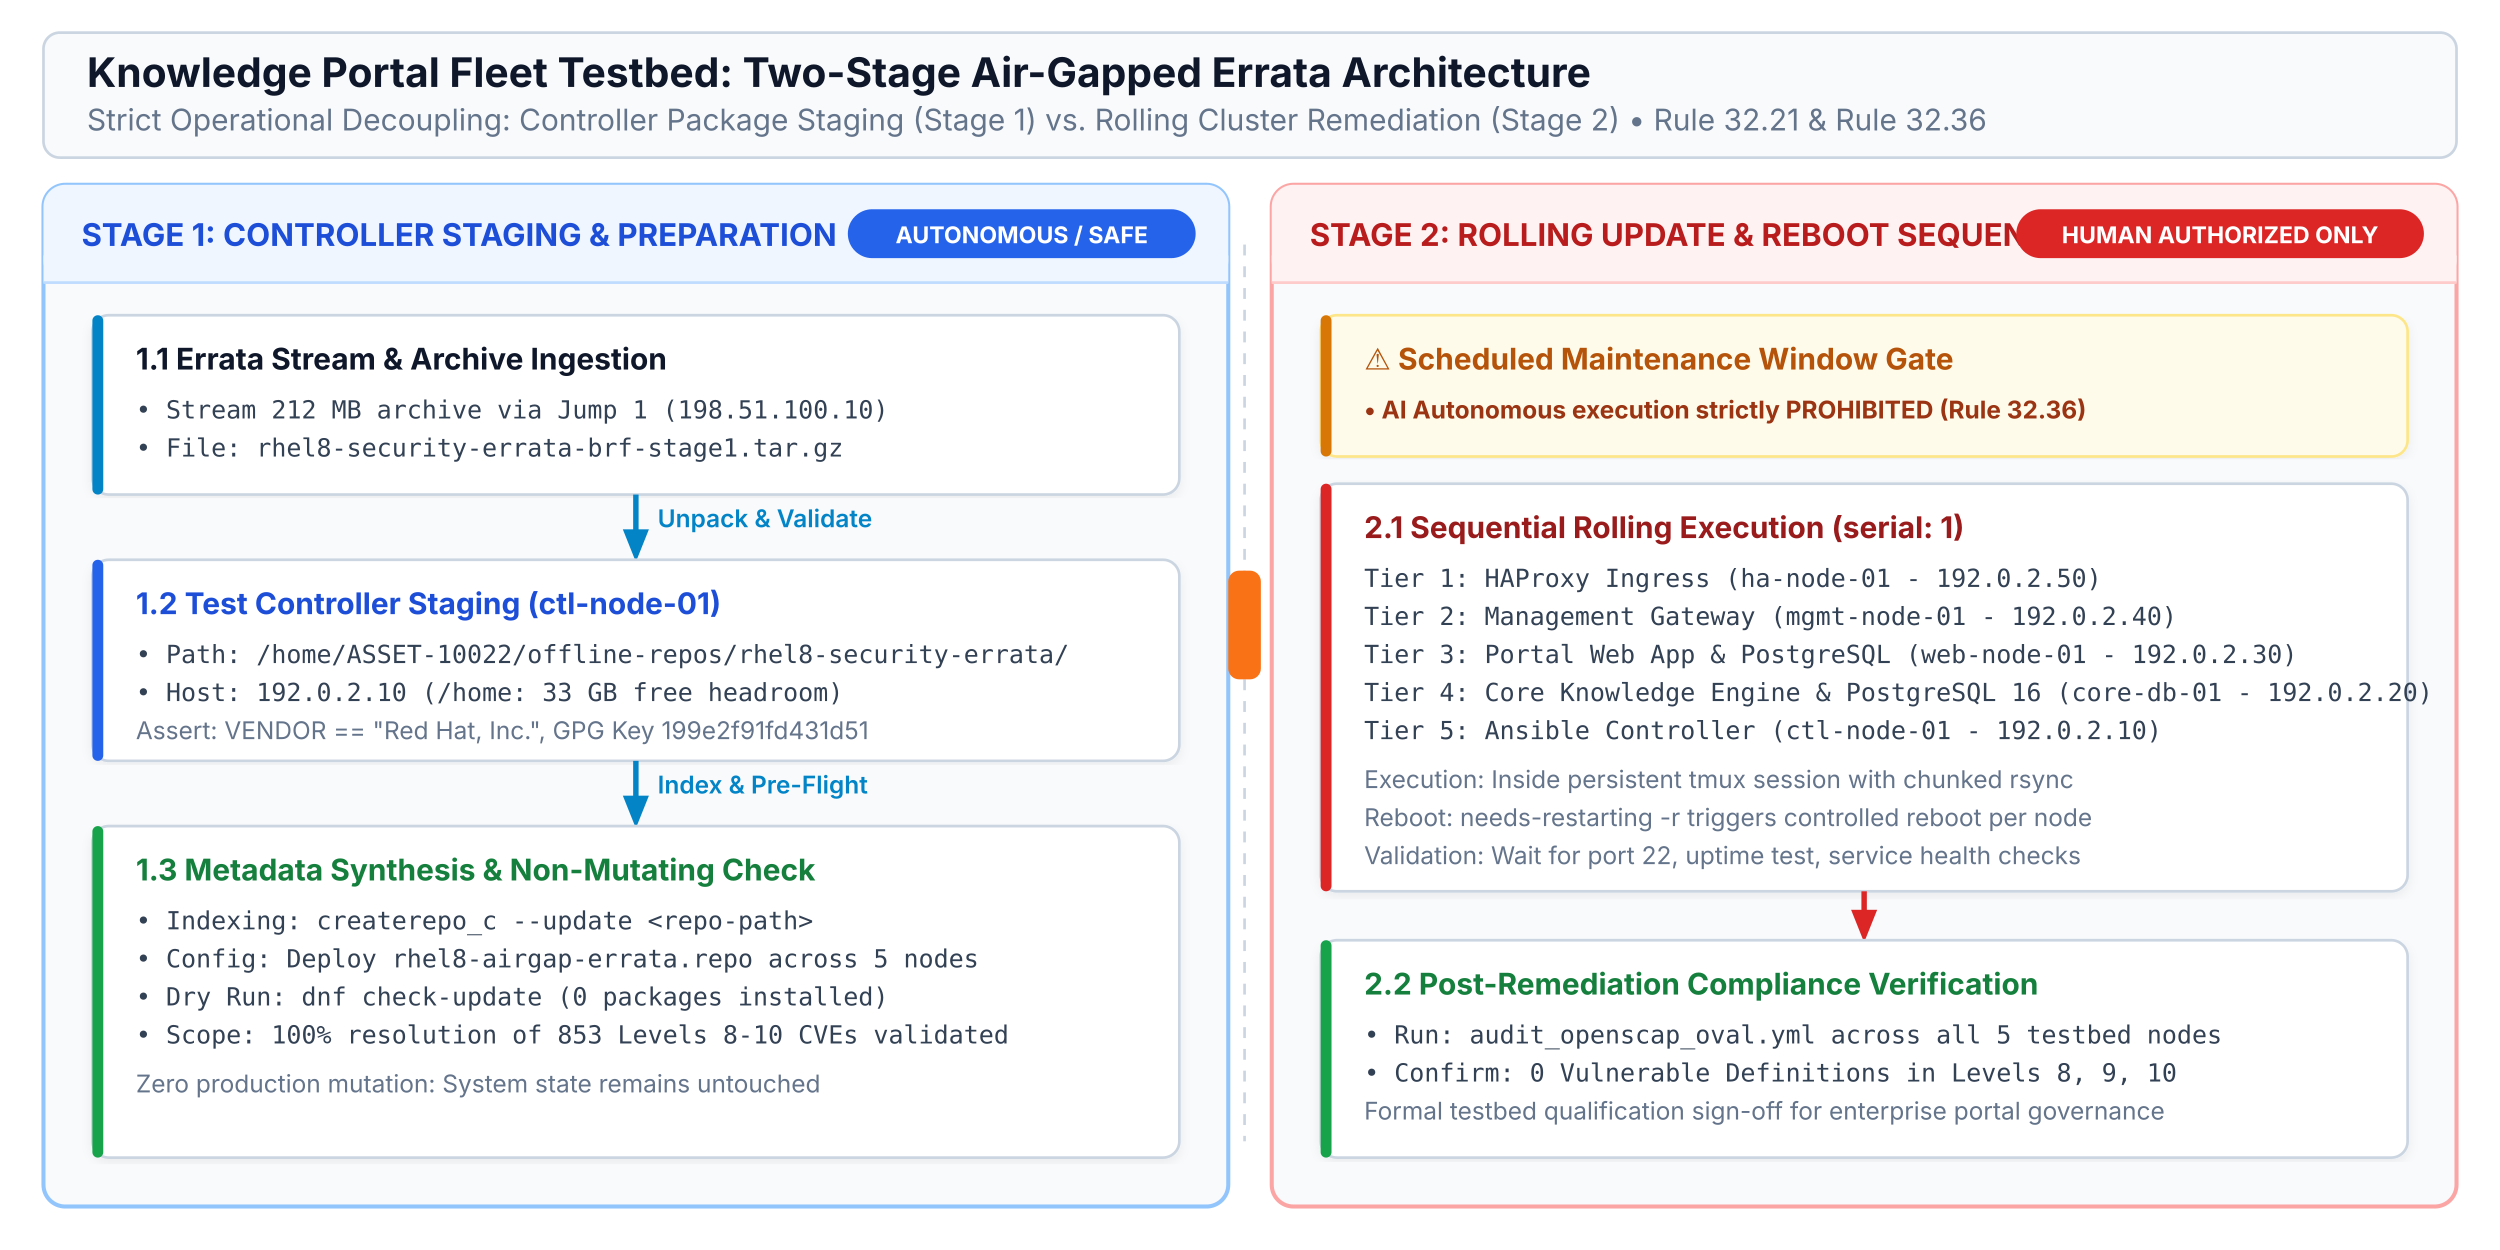
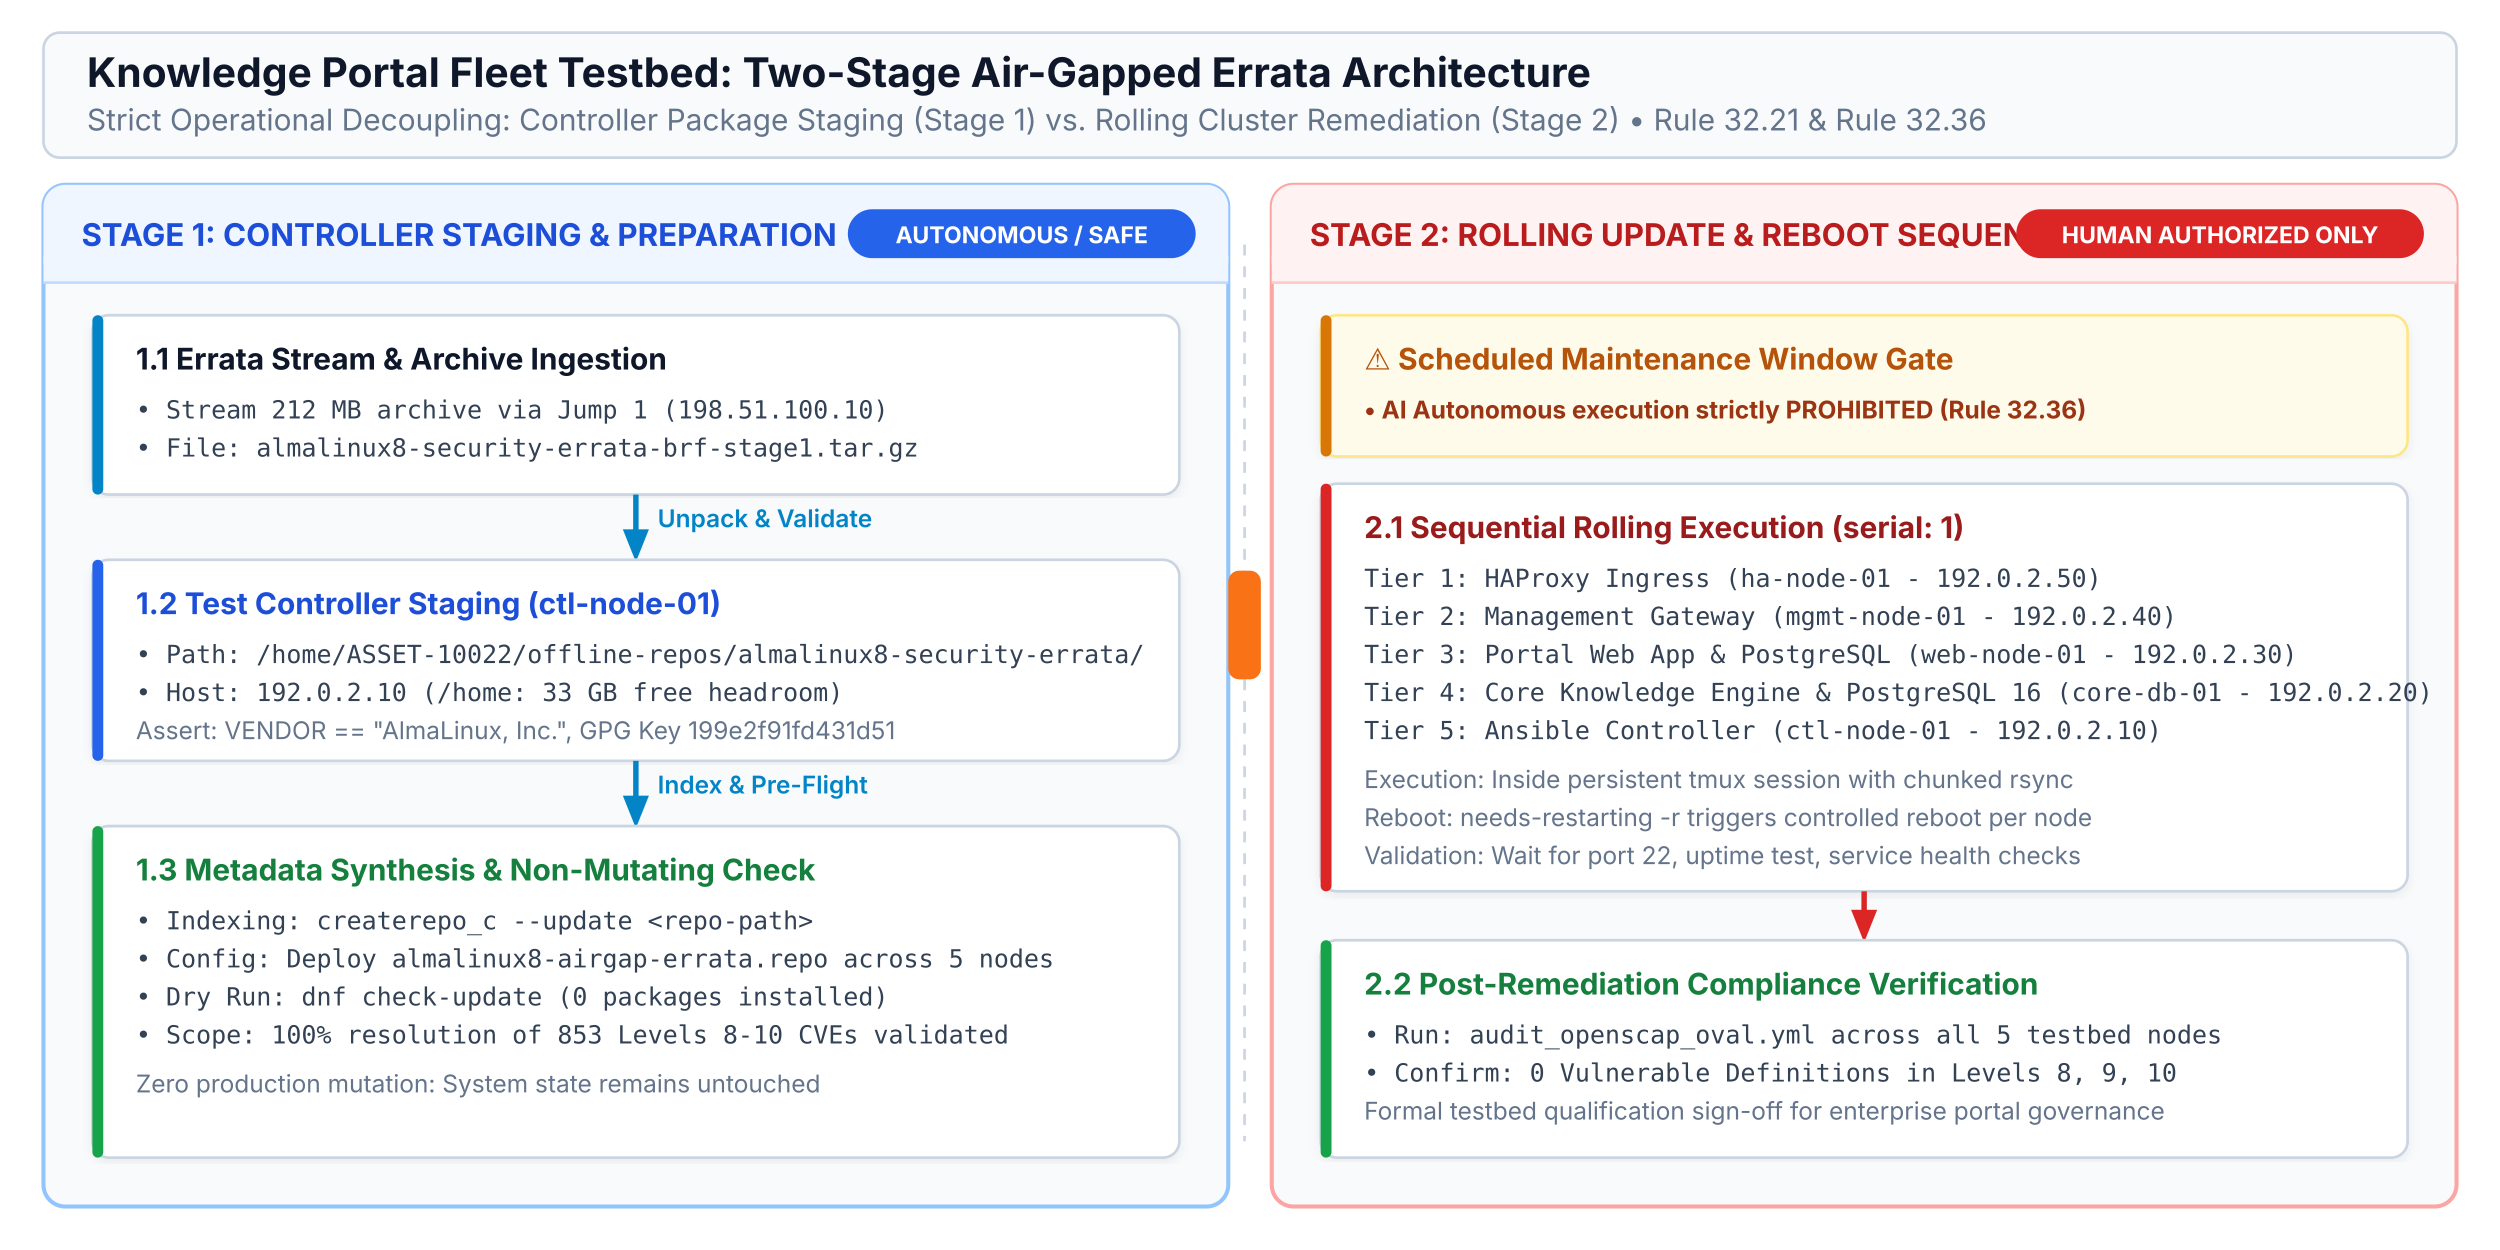
<svg xmlns="http://www.w3.org/2000/svg" viewBox="0 0 920 460" width="100%" height="100%">
  <defs>
    <style>
      .bg { fill: #FFFFFF; }
      .main-title { font-family: 'Inter', system-ui, -apple-system, sans-serif; font-size: 15px; font-weight: 700; fill: #0F172A; }
      .main-sub { font-family: 'Inter', system-ui, -apple-system, sans-serif; font-size: 11px; fill: #64748B; }
      .col-title { font-family: 'Inter', system-ui, -apple-system, sans-serif; font-size: 11.5px; font-weight: 700; }
      .card-header { font-family: 'Inter', system-ui, -apple-system, sans-serif; font-size: 11px; font-weight: 700; }
      .card-body { font-family: 'JetBrains Mono', 'Fira Code', monospace; font-size: 9.2px; fill: #334155; }
      .card-meta { font-family: 'Inter', system-ui, -apple-system, sans-serif; font-size: 9px; fill: #64748B; }
      .flow-label { font-family: 'Inter', system-ui, -apple-system, sans-serif; font-size: 9px; font-weight: 600; fill: #0284C7; }
      .badge-text { font-family: 'Inter', system-ui, -apple-system, sans-serif; font-size: 8.5px; font-weight: 700; fill: #FFFFFF; }
      .gate-text { font-family: 'Inter', system-ui, -apple-system, sans-serif; font-size: 9px; font-weight: 700; fill: #9A3412; }
    </style>
    <filter id="cardShadow" x="-2%" y="-2%" width="104%" height="104%">
      <feDropShadow dx="0" dy="1.5" stdDeviation="2" flood-color="#0F172A" flood-opacity="0.06" />
    </filter>
    <marker id="arrowBlue" viewBox="0 0 10 10" refX="6" refY="5" markerWidth="6" markerHeight="6" orient="auto-start-reverse">
      <path d="M 0 1 L 10 5 L 0 9 z" fill="#0284C7" />
    </marker>
    <marker id="arrowRed" viewBox="0 0 10 10" refX="6" refY="5" markerWidth="6" markerHeight="6" orient="auto-start-reverse">
      <path d="M 0 1 L 10 5 L 0 9 z" fill="#DC2626" />
    </marker>
  </defs>
  <rect width="920" height="460" class="bg" />
  <rect x="16" y="12" width="888" height="46" rx="6" fill="#F8FAFC" stroke="#CBD5E1" stroke-width="1" />
  <text x="32" y="32" class="main-title">Knowledge Portal Fleet Testbed: Two-Stage Air-Gapped Errata Architecture</text>
  <text x="32" y="48" class="main-sub">Strict Operational Decoupling: Controller Package Staging (Stage 1) vs. Rolling Cluster Remediation (Stage 2) • Rule 32.21 &amp; Rule 32.36</text>
  <g transform="translate(16, 68)">
    <rect width="436" height="376" rx="8" fill="#F8FAFC" stroke="#93C5FD" stroke-width="1.5" />
    <rect width="436" height="36" rx="8" fill="#EFF6FF" />
    <rect y="26" width="436" height="10" fill="#EFF6FF" />
    <line x1="0" y1="36" x2="436" y2="36" stroke="#BFDBFE" stroke-width="1" />
    <text x="14" y="22.5" class="col-title" fill="#1D4ED8">STAGE 1: CONTROLLER STAGING &amp; PREPARATION</text>
    <rect x="296" y="9" width="128" height="18" rx="9" fill="#2563EB" />
    <text x="360" y="21.5" class="badge-text" text-anchor="middle">AUTONOMOUS / SAFE</text>
    <g transform="translate(18, 48)">
      <rect width="400" height="66" rx="6" fill="#FFFFFF" stroke="#CBD5E1" stroke-width="1" filter="url(#cardShadow)" />
      <rect width="4" height="66" rx="2" fill="#0284C7" />
      <text x="16" y="20" class="card-header" fill="#0F172A">1.1 Errata Stream &amp; Archive Ingestion</text>
      <text x="16" y="38" class="card-body">• Stream 212 MB archive via Jump 1 (198.51.100.10)</text>
-       <text x="16" y="52" class="card-body">• File: rhel8-security-errata-brf-stage1.tar.gz</text>
+       <text x="16" y="52" class="card-body">• File: almalinux8-security-errata-brf-stage1.tar.gz</text>
    </g>
    <path d="M 218 114 L 218 134" stroke="#0284C7" stroke-width="2" marker-end="url(#arrowBlue)" fill="none" />
    <text x="226" y="126" class="flow-label">Unpack &amp; Validate</text>
    <g transform="translate(18, 138)">
      <rect width="400" height="74" rx="6" fill="#FFFFFF" stroke="#CBD5E1" stroke-width="1" filter="url(#cardShadow)" />
      <rect width="4" height="74" rx="2" fill="#2563EB" />
      <text x="16" y="20" class="card-header" fill="#1D4ED8">1.2 Test Controller Staging (ctl-node-01)</text>
-       <text x="16" y="38" class="card-body">• Path: /home/ASSET-10022/offline-repos/rhel8-security-errata/</text>
+       <text x="16" y="38" class="card-body">• Path: /home/ASSET-10022/offline-repos/almalinux8-security-errata/</text>
      <text x="16" y="52" class="card-body">• Host: 192.0.2.10 (/home: 33 GB free headroom)</text>
-       <text x="16" y="66" class="card-meta">Assert: VENDOR == "Red Hat, Inc.", GPG Key 199e2f91fd431d51</text>
+       <text x="16" y="66" class="card-meta">Assert: VENDOR == "AlmaLinux, Inc.", GPG Key 199e2f91fd431d51</text>
    </g>
    <path d="M 218 212 L 218 232" stroke="#0284C7" stroke-width="2" marker-end="url(#arrowBlue)" fill="none" />
    <text x="226" y="224" class="flow-label">Index &amp; Pre-Flight</text>
    <g transform="translate(18, 236)">
      <rect width="400" height="122" rx="6" fill="#FFFFFF" stroke="#CBD5E1" stroke-width="1" filter="url(#cardShadow)" />
      <rect width="4" height="122" rx="2" fill="#16A34A" />
      <text x="16" y="20" class="card-header" fill="#15803D">1.3 Metadata Synthesis &amp; Non-Mutating Check</text>
      <text x="16" y="38" class="card-body">• Indexing: createrepo_c --update &lt;repo-path&gt;</text>
-       <text x="16" y="52" class="card-body">• Config: Deploy rhel8-airgap-errata.repo across 5 nodes</text>
+       <text x="16" y="52" class="card-body">• Config: Deploy almalinux8-airgap-errata.repo across 5 nodes</text>
      <text x="16" y="66" class="card-body">• Dry Run: dnf check-update (0 packages installed)</text>
      <text x="16" y="80" class="card-body">• Scope: 100% resolution of 853 Levels 8-10 CVEs validated</text>
      <text x="16" y="98" class="card-meta">Zero production mutation: System state remains untouched</text>
    </g>
  </g>
  <g transform="translate(458, 230)">
    <line x1="0" y1="-140" x2="0" y2="190" stroke="#CBD5E1" stroke-width="1" stroke-dasharray="4 4" />
    <rect x="-6" y="-20" width="12" height="40" rx="4" fill="#F97316" />
  </g>
  <g transform="translate(468, 68)">
    <rect width="436" height="376" rx="8" fill="#F8FAFC" stroke="#FCA5A5" stroke-width="1.5" />
    <rect width="436" height="36" rx="8" fill="#FEF2F2" />
    <rect y="26" width="436" height="10" fill="#FEF2F2" />
    <line x1="0" y1="36" x2="436" y2="36" stroke="#FECACA" stroke-width="1" />
    <text x="14" y="22.5" class="col-title" fill="#B91C1C">STAGE 2: ROLLING UPDATE &amp; REBOOT SEQUENCE</text>
    <rect x="274" y="9" width="150" height="18" rx="9" fill="#DC2626" />
    <text x="349" y="21.5" class="badge-text" text-anchor="middle">HUMAN AUTHORIZED ONLY</text>
    <g transform="translate(18, 48)">
      <rect width="400" height="52" rx="6" fill="#FFFBEB" stroke="#FDE68A" stroke-width="1" filter="url(#cardShadow)" />
      <rect width="4" height="52" rx="2" fill="#D97706" />
      <text x="16" y="20" class="card-header" fill="#B45309">⚠️ Scheduled Maintenance Window Gate</text>
      <text x="16" y="38" class="gate-text">• AI Autonomous execution strictly PROHIBITED (Rule 32.36)</text>
    </g>
    <g transform="translate(18, 110)">
      <rect width="400" height="150" rx="6" fill="#FFFFFF" stroke="#CBD5E1" stroke-width="1" filter="url(#cardShadow)" />
      <rect width="4" height="150" rx="2" fill="#DC2626" />
      <text x="16" y="20" class="card-header" fill="#991B1B">2.1 Sequential Rolling Execution (serial: 1)</text>
      <text x="16" y="38" class="card-body">Tier 1: HAProxy Ingress (ha-node-01 - 192.0.2.50)</text>
      <text x="16" y="52" class="card-body">Tier 2: Management Gateway (mgmt-node-01 - 192.0.2.40)</text>
      <text x="16" y="66" class="card-body">Tier 3: Portal Web App &amp; PostgreSQL (web-node-01 - 192.0.2.30)</text>
      <text x="16" y="80" class="card-body">Tier 4: Core Knowledge Engine &amp; PostgreSQL 16 (core-db-01 - 192.0.2.20)</text>
      <text x="16" y="94" class="card-body">Tier 5: Ansible Controller (ctl-node-01 - 192.0.2.10)</text>
      <text x="16" y="112" class="card-meta">Execution: Inside persistent tmux session with chunked rsync</text>
      <text x="16" y="126" class="card-meta">Reboot: needs-restarting -r triggers controlled reboot per node</text>
      <text x="16" y="140" class="card-meta">Validation: Wait for port 22, uptime test, service health checks</text>
    </g>
    <path d="M 218 260 L 218 274" stroke="#DC2626" stroke-width="2" marker-end="url(#arrowRed)" fill="none" />
    <g transform="translate(18, 278)">
      <rect width="400" height="80" rx="6" fill="#FFFFFF" stroke="#CBD5E1" stroke-width="1" filter="url(#cardShadow)" />
      <rect width="4" height="80" rx="2" fill="#16A34A" />
      <text x="16" y="20" class="card-header" fill="#15803D">2.2 Post-Remediation Compliance Verification</text>
      <text x="16" y="38" class="card-body">• Run: audit_openscap_oval.yml across all 5 testbed nodes</text>
      <text x="16" y="52" class="card-body">• Confirm: 0 Vulnerable Definitions in Levels 8, 9, 10</text>
      <text x="16" y="66" class="card-meta">Formal testbed qualification sign-off for enterprise portal governance</text>
    </g>
  </g>
</svg>
